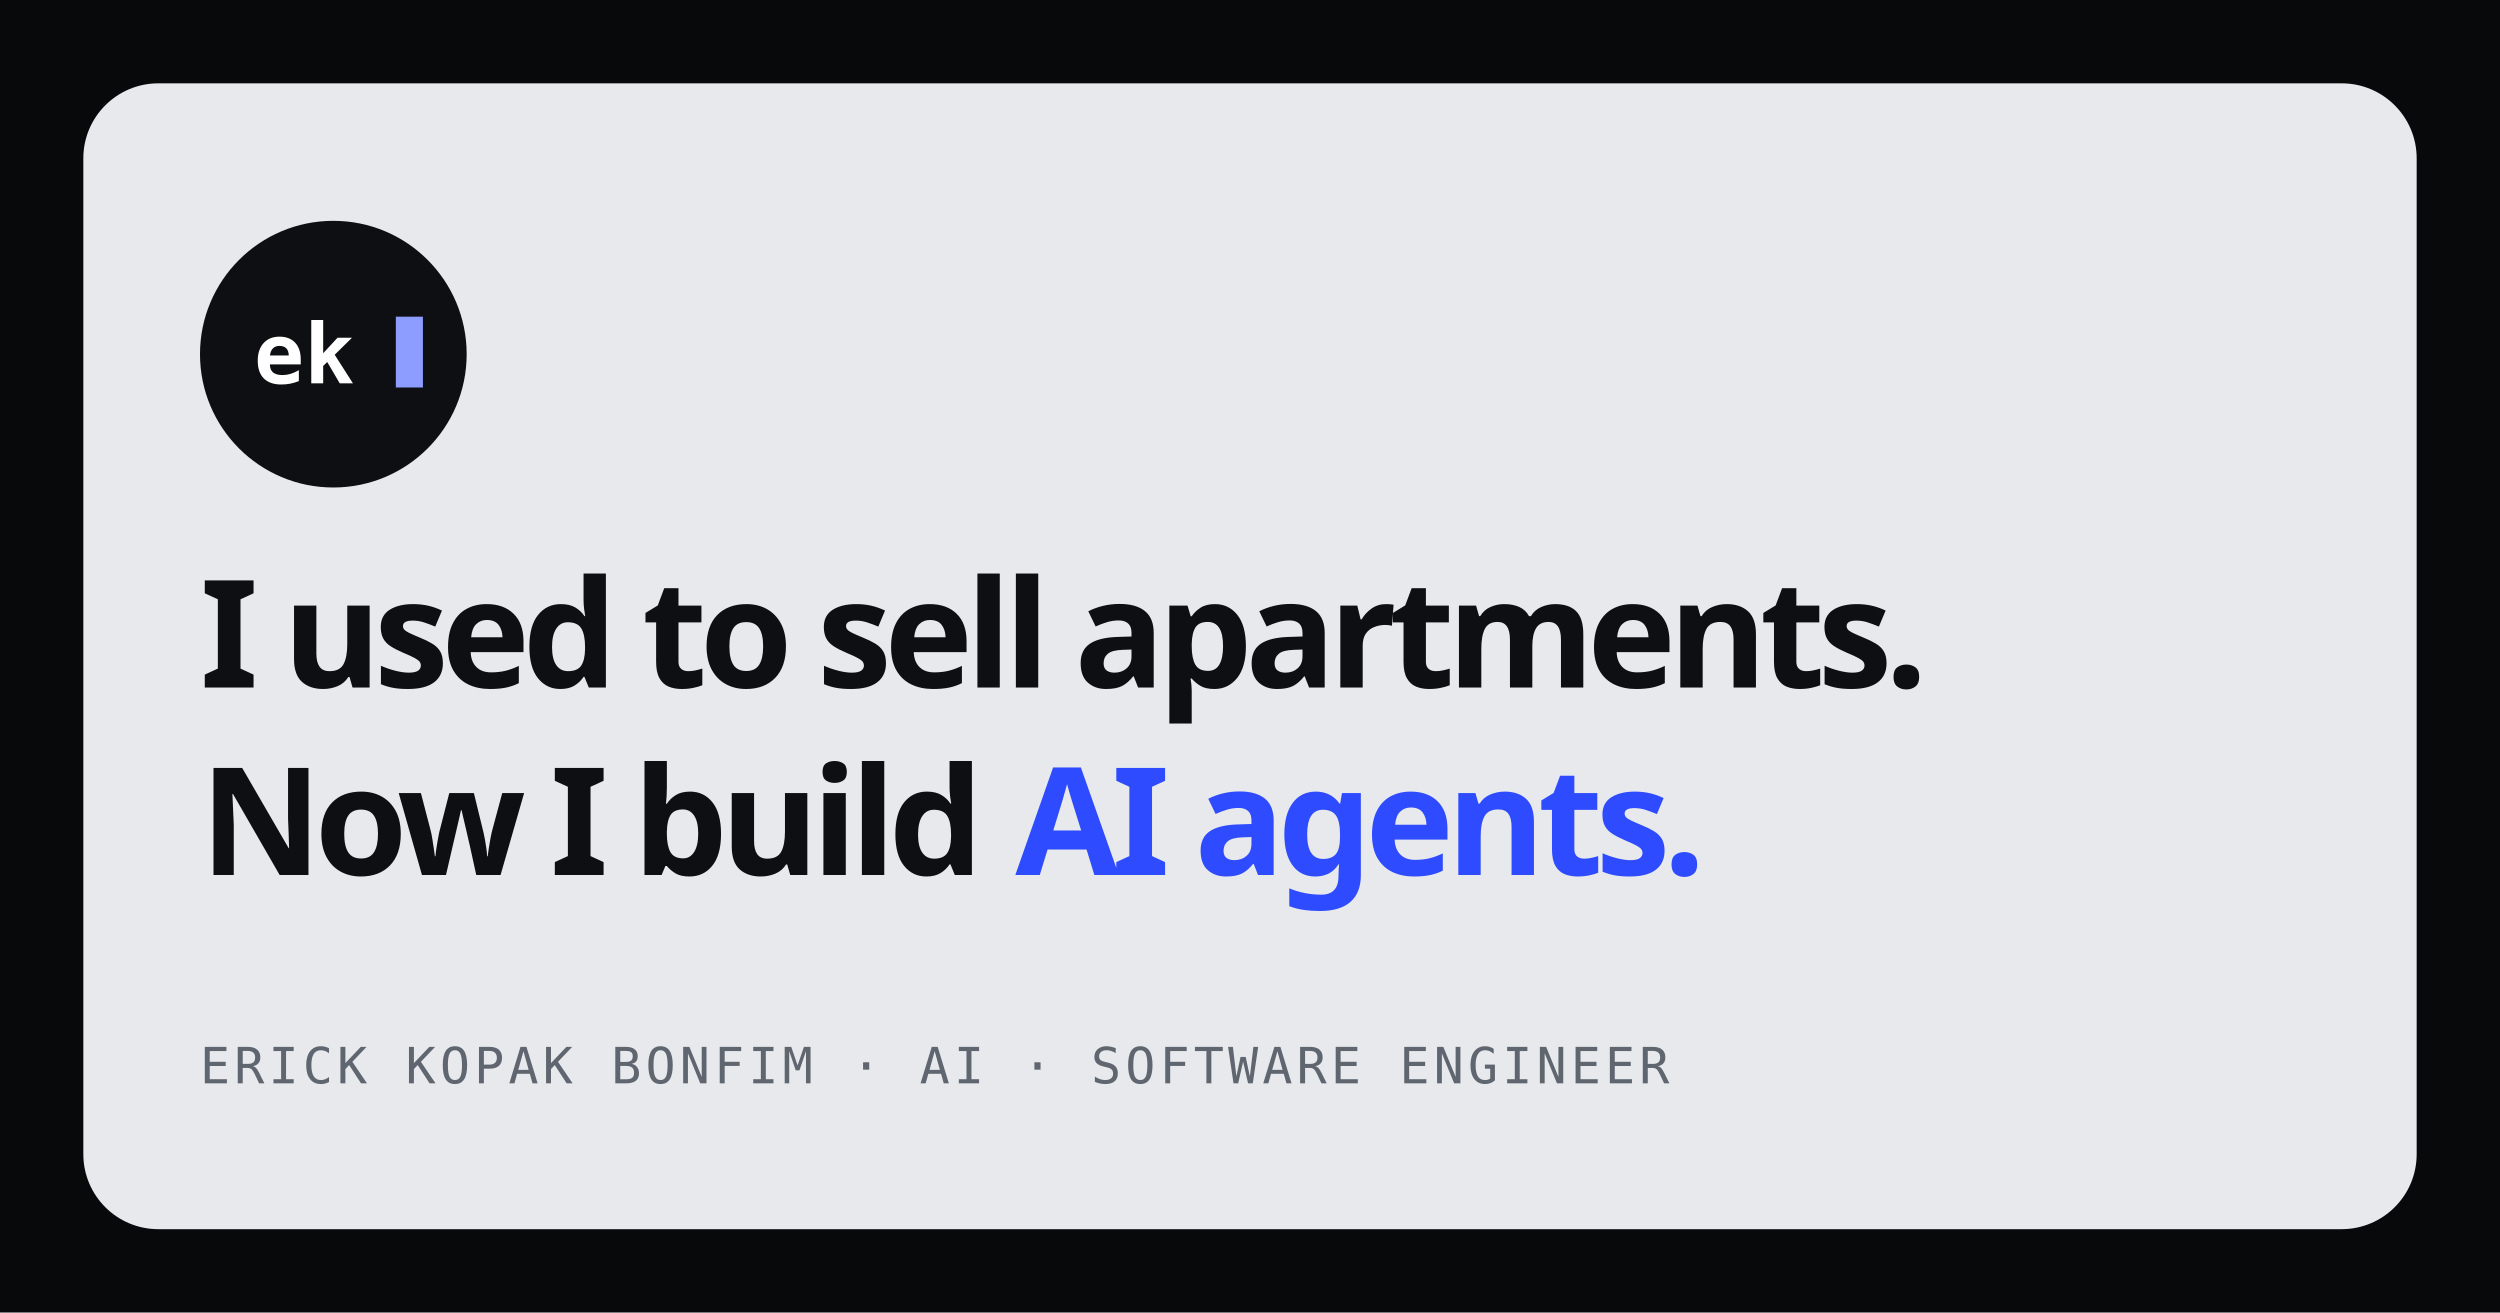
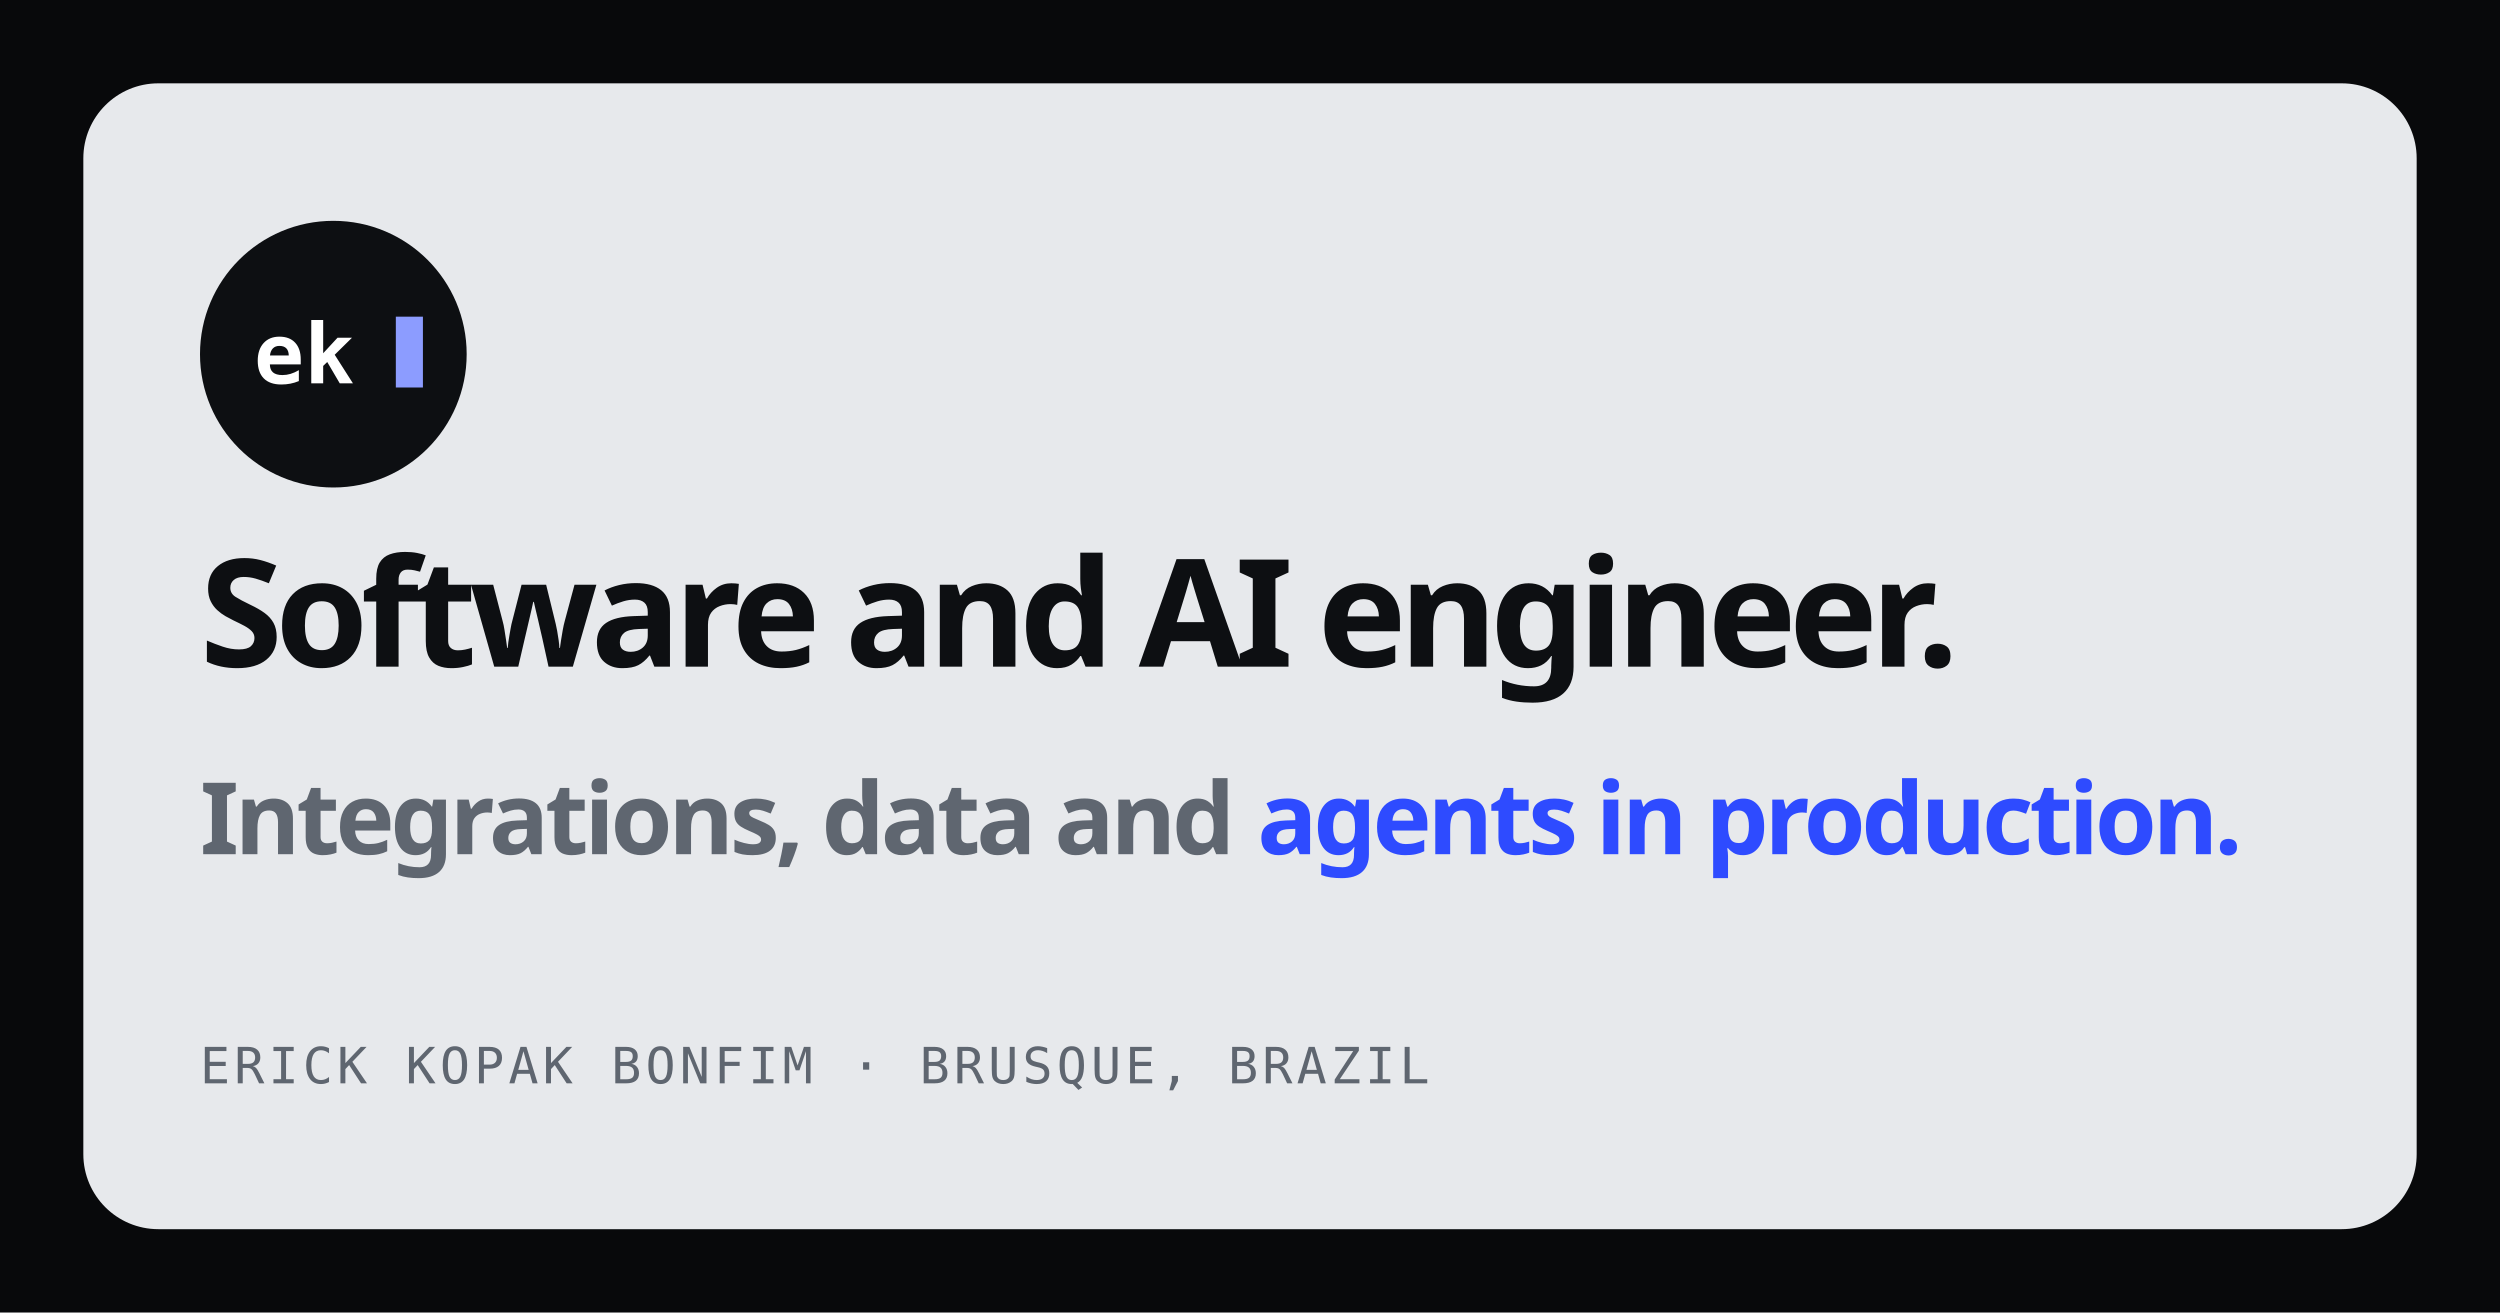
<svg xmlns="http://www.w3.org/2000/svg" width="1200" height="630" viewBox="0 0 1200 630">
  <rect width="1200" height="630" fill="#08090B" />
  <rect x="40" y="40" width="1120" height="550" rx="36" fill="#E7E9EC" />
  <circle cx="160" cy="170" r="64" fill="#0D0F12" />
  <text x="146" y="184" text-anchor="middle" font-family="JetBrains Mono, ui-monospace, monospace" font-size="40" font-weight="600" fill="#ffffff">ek</text>
  <rect x="190" y="152" width="13" height="34" fill="#8C9CFF" />
-   <text x="96" y="330" font-family="Sora, ui-sans-serif, system-ui, sans-serif" font-size="72" font-weight="600" letter-spacing="-3.5" fill="#0D0F12">I used to sell apartments.</text>
-   <text x="96" y="420" font-family="Sora, ui-sans-serif, system-ui, sans-serif" font-size="72" font-weight="600" letter-spacing="-3.5" fill="#0D0F12">Now I build <tspan fill="#2E4BFF">AI agents.</tspan>
+   <text x="96" y="320" font-family="Sora, ui-sans-serif, system-ui, sans-serif" font-size="72" font-weight="600" letter-spacing="-3.5" fill="#0D0F12">Software and AI engineer.</text>
+   <text x="96" y="410" font-family="Sora, ui-sans-serif, system-ui, sans-serif" font-size="48" font-weight="600" letter-spacing="-2" fill="#5F6670">Integrations, data and <tspan fill="#2E4BFF">agents in production.</tspan>
  </text>
-   <text x="96" y="520" font-family="JetBrains Mono, ui-monospace, monospace" font-size="24" letter-spacing="2" fill="#5F6670">ERICK KOPAK BONFIM · AI · SOFTWARE ENGINEER</text>
+   <text x="96" y="520" font-family="JetBrains Mono, ui-monospace, monospace" font-size="24" letter-spacing="2" fill="#5F6670">ERICK KOPAK BONFIM · BRUSQUE, BRAZIL</text>
</svg>
